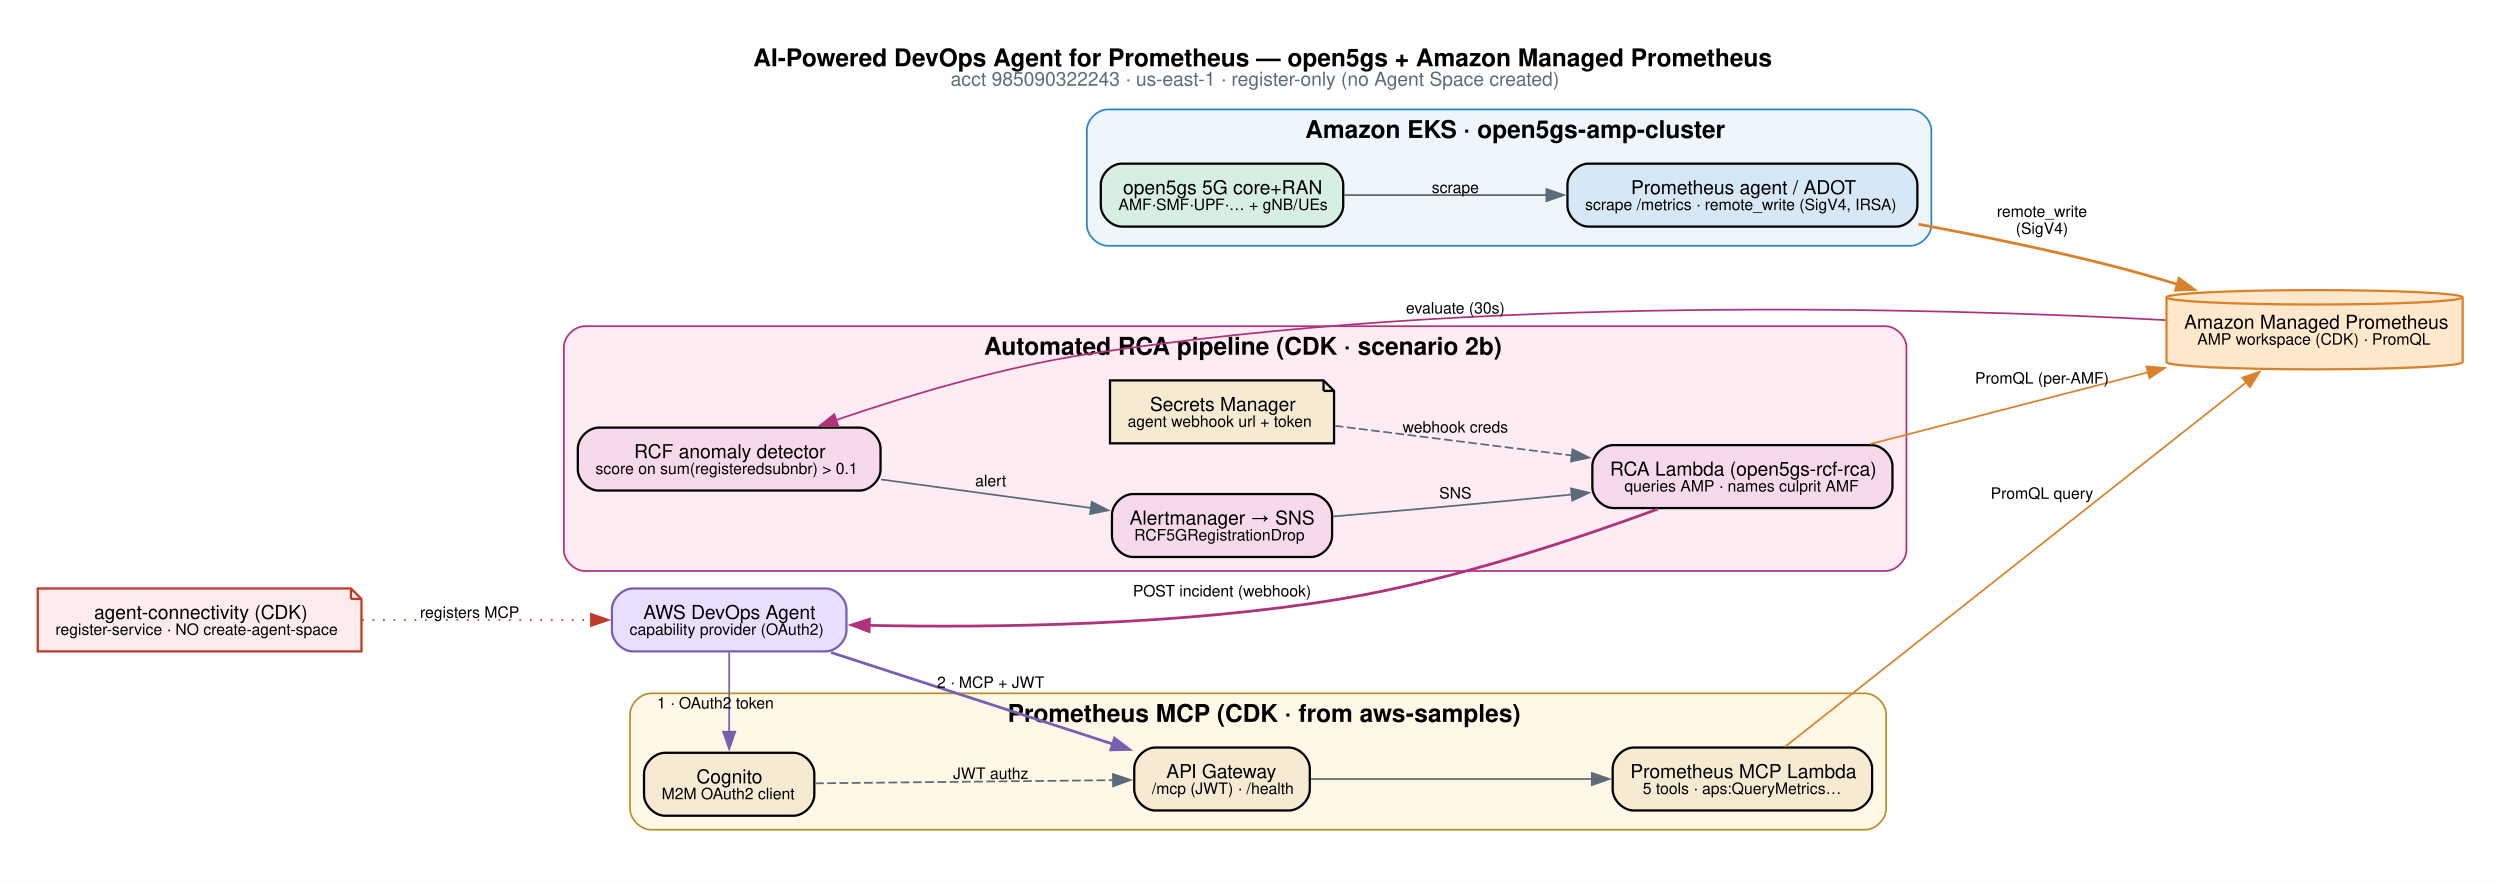
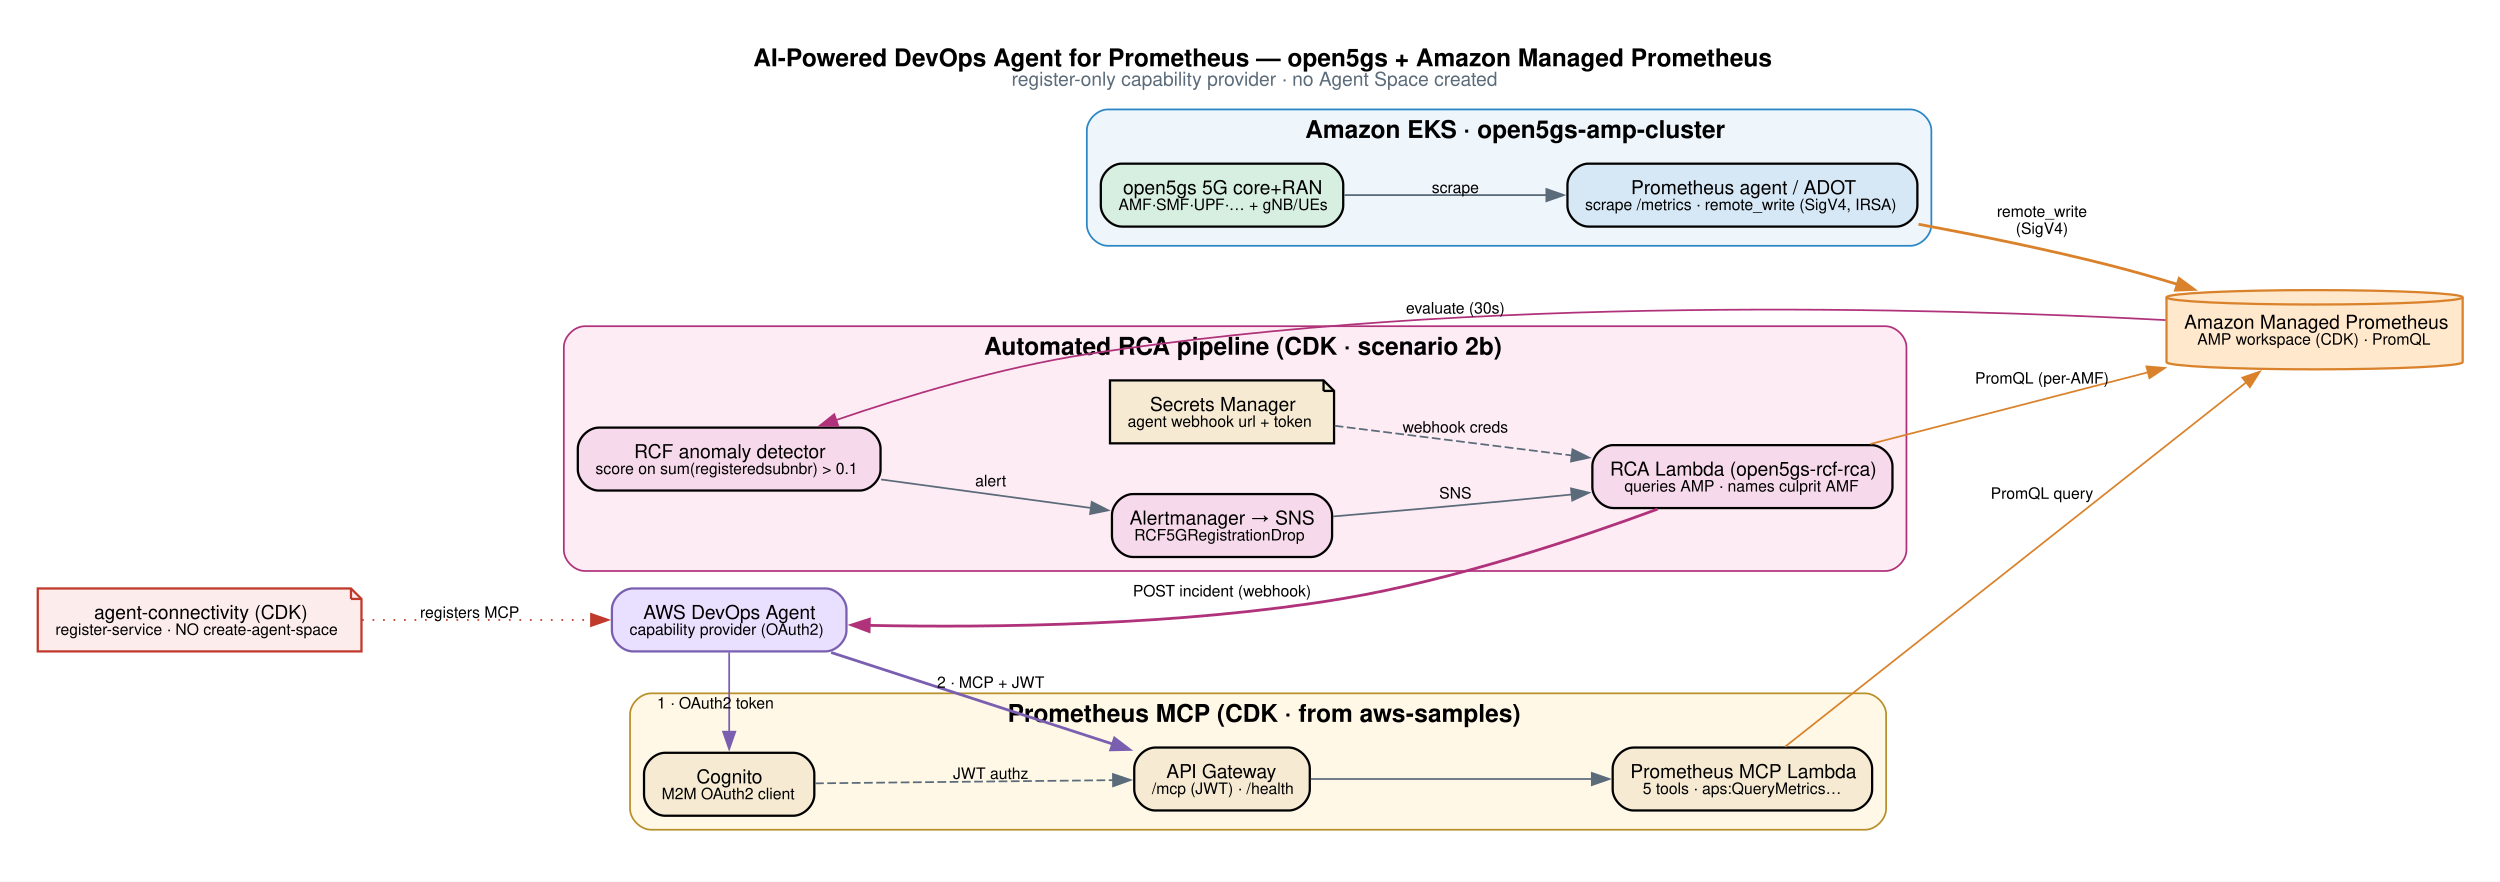
<svg xmlns="http://www.w3.org/2000/svg" width="1430pt" height="504pt" viewBox="0.00 0.00 1430.00 504.00">
  <g id="graph0" class="graph" transform="scale(1 1) rotate(0) translate(21.6 482.6)">
    <polygon fill="white" stroke="none" points="-21.6,21.6 -21.6,-482.6 1408.65,-482.6 1408.65,21.6 -21.6,21.6" />
    <text xml:space="preserve" text-anchor="start" x="409.27" y="-444.7" font-family="Helvetica,sans-Serif" font-weight="bold" font-size="14.00">AI-Powered DevOps Agent for Prometheus — open5gs + Amazon Managed Prometheus</text>
-     <text xml:space="preserve" text-anchor="start" x="522.15" y="-433.55" font-family="Helvetica,sans-Serif" font-size="11.00" fill="#5b6b7a">acct 985090322243 · us-east-1 · register-only (no Agent Space created)</text>
+     <text xml:space="preserve" text-anchor="start" x="557.02" y="-433.55" font-family="Helvetica,sans-Serif" font-size="11.00" fill="#5b6b7a">register-only capability provider · no Agent Space created</text>
    <g id="clust1" class="cluster">
      <path fill="#eef5fb" stroke="#2b86c5" d="M612.07,-342C612.07,-342 1071.14,-342 1071.14,-342 1077.14,-342 1083.14,-348 1083.14,-354 1083.14,-354 1083.14,-408 1083.14,-408 1083.14,-414 1077.14,-420 1071.14,-420 1071.14,-420 612.07,-420 612.07,-420 606.07,-420 600.07,-414 600.07,-408 600.07,-408 600.07,-354 600.07,-354 600.07,-348 606.07,-342 612.07,-342" />
      <text xml:space="preserve" text-anchor="start" x="724.98" y="-403.7" font-family="Helvetica,sans-Serif" font-weight="bold" font-size="14.00">Amazon EKS · open5gs-amp-cluster</text>
    </g>
    <g id="clust2" class="cluster">
      <path fill="#fff8e6" stroke="#b8902a" d="M350.78,-8C350.78,-8 1045.26,-8 1045.26,-8 1051.26,-8 1057.26,-14 1057.26,-20 1057.26,-20 1057.26,-74 1057.26,-74 1057.26,-80 1051.26,-86 1045.26,-86 1045.26,-86 350.78,-86 350.78,-86 344.78,-86 338.78,-80 338.78,-74 338.78,-74 338.78,-20 338.78,-20 338.78,-14 344.78,-8 350.78,-8" />
      <text xml:space="preserve" text-anchor="start" x="554.77" y="-69.7" font-family="Helvetica,sans-Serif" font-weight="bold" font-size="14.00">Prometheus MCP (CDK · from aws-samples)</text>
    </g>
    <g id="clust3" class="cluster">
      <path fill="#fdecf4" stroke="#b0327a" d="M312.91,-156C312.91,-156 1056.89,-156 1056.89,-156 1062.89,-156 1068.89,-162 1068.89,-168 1068.89,-168 1068.89,-284 1068.89,-284 1068.89,-290 1062.89,-296 1056.89,-296 1056.89,-296 312.91,-296 312.91,-296 306.91,-296 300.91,-290 300.91,-284 300.91,-284 300.91,-168 300.91,-168 300.91,-162 306.91,-156 312.91,-156" />
      <text xml:space="preserve" text-anchor="start" x="541.27" y="-279.7" font-family="Helvetica,sans-Serif" font-weight="bold" font-size="14.00">Automated RCA pipeline (CDK · scenario 2b)</text>
    </g>
    <g id="node1" class="node">
      <path fill="#d6efe0" stroke="black" stroke-width="1.3" d="M734.73,-389C734.73,-389 620.07,-389 620.07,-389 614.07,-389 608.07,-383 608.07,-377 608.07,-377 608.07,-365 608.07,-365 608.07,-359 614.07,-353 620.07,-353 620.07,-353 734.73,-353 734.73,-353 740.73,-353 746.73,-359 746.73,-365 746.73,-365 746.73,-377 746.73,-377 746.73,-383 740.73,-389 734.73,-389" />
      <text xml:space="preserve" text-anchor="start" x="620.77" y="-371.55" font-family="Helvetica,sans-Serif" font-size="11.00">open5gs 5G core+RAN</text>
      <text xml:space="preserve" text-anchor="start" x="618.15" y="-362.45" font-family="Helvetica,sans-Serif" font-size="9.00">AMF·SMF·UPF·… + gNB/UEs</text>
    </g>
    <g id="node2" class="node">
      <path fill="#d6e7f5" stroke="black" stroke-width="1.3" d="M1063.14,-389C1063.14,-389 886.98,-389 886.98,-389 880.98,-389 874.98,-383 874.98,-377 874.98,-377 874.98,-365 874.98,-365 874.98,-359 880.98,-353 886.98,-353 886.98,-353 1063.14,-353 1063.14,-353 1069.14,-353 1075.14,-359 1075.14,-365 1075.14,-365 1075.14,-377 1075.14,-377 1075.14,-383 1069.14,-389 1063.14,-389" />
      <text xml:space="preserve" text-anchor="start" x="911.31" y="-371.55" font-family="Helvetica,sans-Serif" font-size="11.00">Prometheus agent / ADOT</text>
      <text xml:space="preserve" text-anchor="start" x="885.06" y="-362.45" font-family="Helvetica,sans-Serif" font-size="9.00">scrape /metrics · remote_write (SigV4, IRSA)</text>
    </g>
    <g id="edge1" class="edge">
      <path fill="none" stroke="#5b6b7a" d="M747.35,-371C781.75,-371 824.21,-371 863.04,-371" />
      <polygon fill="#5b6b7a" stroke="#5b6b7a" points="862.92,-374.5 872.92,-371 862.92,-367.5 862.92,-374.5" />
      <text xml:space="preserve" text-anchor="middle" x="810.85" y="-372.2" font-family="Helvetica,sans-Serif" font-size="9.00">scrape</text>
    </g>
    <g id="node3" class="node">
      <path fill="#ffe8cc" stroke="#d9822b" stroke-width="1.3" d="M1387.05,-312.54C1387.05,-314.81 1349.08,-316.66 1302.34,-316.66 1255.61,-316.66 1217.64,-314.81 1217.64,-312.54 1217.64,-312.54 1217.64,-275.46 1217.64,-275.46 1217.64,-273.19 1255.61,-271.34 1302.34,-271.34 1349.08,-271.34 1387.05,-273.19 1387.05,-275.46 1387.05,-275.46 1387.05,-312.54 1387.05,-312.54" />
      <path fill="none" stroke="#d9822b" stroke-width="1.3" d="M1387.05,-312.54C1387.05,-310.27 1349.08,-308.42 1302.34,-308.42 1255.61,-308.42 1217.64,-310.27 1217.64,-312.54" />
      <text xml:space="preserve" text-anchor="start" x="1227.72" y="-294.55" font-family="Helvetica,sans-Serif" font-size="11.00">Amazon Managed Prometheus</text>
      <text xml:space="preserve" text-anchor="start" x="1235.22" y="-285.45" font-family="Helvetica,sans-Serif" font-size="9.00">AMP workspace (CDK) · PromQL</text>
    </g>
    <g id="edge2" class="edge">
      <path fill="none" stroke="#d9822b" stroke-width="1.6" d="M1075.79,-354.34C1110.44,-347.9 1149.43,-339.92 1184.64,-331 1197.42,-327.76 1210.85,-323.92 1223.88,-319.96" />
      <polygon fill="#d9822b" stroke="#d9822b" stroke-width="1.6" points="1224.86,-323.32 1233.38,-317.02 1222.79,-316.63 1224.86,-323.32" />
      <text xml:space="preserve" text-anchor="middle" x="1146.39" y="-358.56" font-family="Helvetica,sans-Serif" font-size="9.00">remote_write</text>
      <text xml:space="preserve" text-anchor="middle" x="1146.39" y="-348.81" font-family="Helvetica,sans-Serif" font-size="9.00">(SigV4)</text>
    </g>
    <g id="node9" class="node">
      <path fill="#f6d9ea" stroke="black" stroke-width="1.3" d="M470.07,-238C470.07,-238 320.91,-238 320.91,-238 314.91,-238 308.91,-232 308.91,-226 308.91,-226 308.91,-214 308.91,-214 308.91,-208 314.91,-202 320.91,-202 320.91,-202 470.07,-202 470.07,-202 476.07,-202 482.07,-208 482.07,-214 482.07,-214 482.07,-226 482.07,-226 482.07,-232 476.07,-238 470.07,-238" />
      <text xml:space="preserve" text-anchor="start" x="341.11" y="-220.55" font-family="Helvetica,sans-Serif" font-size="11.00">RCF anomaly detector</text>
      <text xml:space="preserve" text-anchor="start" x="318.99" y="-211.45" font-family="Helvetica,sans-Serif" font-size="9.00">score on sum(registeredsubnbr) &gt; 0.1</text>
    </g>
    <g id="edge12" class="edge">
      <path fill="none" stroke="#b0327a" d="M1217.06,-299.51C1084.74,-306.54 820.6,-314.07 600.07,-280 550.7,-272.37 496.53,-256 456.48,-242.28" />
      <polygon fill="#b0327a" stroke="#b0327a" points="457.87,-239.05 447.27,-239.08 455.57,-245.66 457.87,-239.05" />
      <text xml:space="preserve" text-anchor="middle" x="810.85" y="-303.3" font-family="Helvetica,sans-Serif" font-size="9.00">evaluate (30s)</text>
    </g>
    <g id="node4" class="node">
      <path fill="#f6ebd2" stroke="black" stroke-width="1.3" d="M432.19,-52C432.19,-52 358.78,-52 358.78,-52 352.78,-52 346.78,-46 346.78,-40 346.78,-40 346.78,-28 346.78,-28 346.78,-22 352.78,-16 358.78,-16 358.78,-16 432.19,-16 432.19,-16 438.19,-16 444.19,-22 444.19,-28 444.19,-28 444.19,-40 444.19,-40 444.19,-46 438.19,-52 432.19,-52" />
      <text xml:space="preserve" text-anchor="start" x="376.74" y="-34.55" font-family="Helvetica,sans-Serif" font-size="11.00">Cognito</text>
      <text xml:space="preserve" text-anchor="start" x="356.86" y="-25.45" font-family="Helvetica,sans-Serif" font-size="9.00">M2M OAuth2 client</text>
    </g>
    <g id="node5" class="node">
      <path fill="#f6ebd2" stroke="black" stroke-width="1.3" d="M715.6,-55C715.6,-55 639.19,-55 639.19,-55 633.19,-55 627.19,-49 627.19,-43 627.19,-43 627.19,-31 627.19,-31 627.19,-25 633.19,-19 639.19,-19 639.19,-19 715.6,-19 715.6,-19 721.6,-19 727.6,-25 727.6,-31 727.6,-31 727.6,-43 727.6,-43 727.6,-49 721.6,-55 715.6,-55" />
      <text xml:space="preserve" text-anchor="start" x="645.52" y="-37.55" font-family="Helvetica,sans-Serif" font-size="11.00">API Gateway</text>
      <text xml:space="preserve" text-anchor="start" x="637.27" y="-28.45" font-family="Helvetica,sans-Serif" font-size="9.00">/mcp (JWT) · /health</text>
    </g>
    <g id="edge4" class="edge">
      <path fill="none" stroke="#5b6b7a" stroke-dasharray="5,2" d="M444.61,-34.52C491.84,-35.02 564.05,-35.8 615.3,-36.35" />
      <polygon fill="#5b6b7a" stroke="#5b6b7a" points="615.01,-39.84 625.04,-36.45 615.08,-32.84 615.01,-39.84" />
      <text xml:space="preserve" text-anchor="middle" x="545.07" y="-37.06" font-family="Helvetica,sans-Serif" font-size="9.00">JWT authz</text>
    </g>
    <g id="node6" class="node">
      <path fill="#f6ebd2" stroke="black" stroke-width="1.3" d="M1037.26,-55C1037.26,-55 912.85,-55 912.85,-55 906.85,-55 900.85,-49 900.85,-43 900.85,-43 900.85,-31 900.85,-31 900.85,-25 906.85,-19 912.85,-19 912.85,-19 1037.26,-19 1037.26,-19 1043.26,-19 1049.26,-25 1049.26,-31 1049.26,-31 1049.26,-43 1049.26,-43 1049.26,-49 1043.26,-55 1037.26,-55" />
      <text xml:space="preserve" text-anchor="start" x="910.93" y="-37.55" font-family="Helvetica,sans-Serif" font-size="11.00">Prometheus MCP Lambda</text>
      <text xml:space="preserve" text-anchor="start" x="918.06" y="-28.45" font-family="Helvetica,sans-Serif" font-size="9.00">5 tools · aps:QueryMetrics…</text>
    </g>
    <g id="edge3" class="edge">
      <path fill="none" stroke="#5b6b7a" d="M728.22,-37C772.15,-37 837.09,-37 889.19,-37" />
      <polygon fill="#5b6b7a" stroke="#5b6b7a" points="888.93,-40.5 898.93,-37 888.93,-33.5 888.93,-40.5" />
    </g>
    <g id="edge5" class="edge">
      <path fill="none" stroke="#d9822b" d="M999.45,-55.48C1055.08,-99.43 1195.66,-210.5 1263.53,-264.12" />
      <polygon fill="#d9822b" stroke="#d9822b" points="1261.01,-266.59 1271.03,-270.05 1265.35,-261.1 1261.01,-266.59" />
      <text xml:space="preserve" text-anchor="middle" x="1146.39" y="-197.28" font-family="Helvetica,sans-Serif" font-size="9.00">PromQL query</text>
    </g>
    <g id="node7" class="node">
      <path fill="#e9e0ff" stroke="#7a5fb0" stroke-width="1.3" d="M450.57,-146C450.57,-146 340.41,-146 340.41,-146 334.41,-146 328.41,-140 328.41,-134 328.41,-134 328.41,-122 328.41,-122 328.41,-116 334.41,-110 340.41,-110 340.41,-110 450.57,-110 450.57,-110 456.57,-110 462.57,-116 462.57,-122 462.57,-122 462.57,-134 462.57,-134 462.57,-140 456.57,-146 450.57,-146" />
      <text xml:space="preserve" text-anchor="start" x="346.36" y="-128.55" font-family="Helvetica,sans-Serif" font-size="11.00">AWS DevOps Agent</text>
      <text xml:space="preserve" text-anchor="start" x="338.49" y="-119.45" font-family="Helvetica,sans-Serif" font-size="9.00">capability provider (OAuth2)</text>
    </g>
    <g id="edge6" class="edge">
      <path fill="none" stroke="#7a5fb0" d="M395.49,-109.47C395.49,-96.47 395.49,-78.82 395.49,-63.86" />
      <polygon fill="#7a5fb0" stroke="#7a5fb0" points="398.99,-64.08 395.49,-54.08 391.99,-64.08 398.99,-64.08" />
      <text xml:space="preserve" text-anchor="middle" x="387.61" y="-77.33" font-family="Helvetica,sans-Serif" font-size="9.00">1 · OAuth2 token</text>
    </g>
    <g id="edge7" class="edge">
      <path fill="none" stroke="#7a5fb0" stroke-width="1.6" d="M453.81,-109.37C500.7,-94.12 566.87,-72.61 614.86,-57.01" />
      <polygon fill="#7a5fb0" stroke="#7a5fb0" stroke-width="1.6" points="615.92,-60.34 624.35,-53.92 613.76,-53.69 615.92,-60.34" />
      <text xml:space="preserve" text-anchor="middle" x="545.07" y="-89.15" font-family="Helvetica,sans-Serif" font-size="9.00">2 · MCP + JWT</text>
    </g>
    <g id="node8" class="node">
      <polygon fill="#fdecec" stroke="#c0392b" stroke-width="1.3" points="179.16,-146 0,-146 0,-110 185.16,-110 185.16,-140 179.16,-146" />
      <polyline fill="none" stroke="#c0392b" stroke-width="1.3" points="179.16,-146 179.16,-140" />
      <polyline fill="none" stroke="#c0392b" stroke-width="1.3" points="185.16,-140 179.16,-140" />
      <text xml:space="preserve" text-anchor="start" x="32.2" y="-128.55" font-family="Helvetica,sans-Serif" font-size="11.00">agent-connectivity (CDK)</text>
      <text xml:space="preserve" text-anchor="start" x="10.08" y="-119.45" font-family="Helvetica,sans-Serif" font-size="9.00">register-service · NO create-agent-space</text>
    </g>
    <g id="edge8" class="edge">
      <path fill="none" stroke="#c0392b" stroke-dasharray="1,5" d="M185.5,-128C227.43,-128 276.55,-128 316.63,-128" />
      <polygon fill="#c0392b" stroke="#c0392b" points="316.44,-131.5 326.44,-128 316.44,-124.5 316.44,-131.5" />
      <text xml:space="preserve" text-anchor="middle" x="247.03" y="-129.2" font-family="Helvetica,sans-Serif" font-size="9.00">registers MCP</text>
    </g>
    <g id="node10" class="node">
      <path fill="#f6d9ea" stroke="black" stroke-width="1.3" d="M728.35,-200C728.35,-200 626.44,-200 626.44,-200 620.44,-200 614.44,-194 614.44,-188 614.44,-188 614.44,-176 614.44,-176 614.44,-170 620.44,-164 626.44,-164 626.44,-164 728.35,-164 728.35,-164 734.35,-164 740.35,-170 740.35,-176 740.35,-176 740.35,-188 740.35,-188 740.35,-194 734.35,-200 728.35,-200" />
      <text xml:space="preserve" text-anchor="start" x="624.52" y="-182.55" font-family="Helvetica,sans-Serif" font-size="11.00">Alertmanager → SNS</text>
      <text xml:space="preserve" text-anchor="start" x="627.15" y="-173.45" font-family="Helvetica,sans-Serif" font-size="9.00">RCF5GRegistrationDrop</text>
    </g>
    <g id="edge9" class="edge">
      <path fill="none" stroke="#5b6b7a" d="M482.37,-208.34C520.82,-203.12 565.71,-197.03 602.61,-192.02" />
      <polygon fill="#5b6b7a" stroke="#5b6b7a" points="602.86,-195.52 612.3,-190.7 601.92,-188.58 602.86,-195.52" />
      <text xml:space="preserve" text-anchor="middle" x="545.07" y="-204.48" font-family="Helvetica,sans-Serif" font-size="9.00">alert</text>
    </g>
    <g id="node11" class="node">
      <path fill="#f6d9ea" stroke="black" stroke-width="1.3" d="M1048.89,-228C1048.89,-228 901.23,-228 901.23,-228 895.23,-228 889.23,-222 889.23,-216 889.23,-216 889.23,-204 889.23,-204 889.23,-198 895.23,-192 901.23,-192 901.23,-192 1048.89,-192 1048.89,-192 1054.89,-192 1060.89,-198 1060.89,-204 1060.89,-204 1060.89,-216 1060.89,-216 1060.89,-222 1054.89,-228 1048.89,-228" />
      <text xml:space="preserve" text-anchor="start" x="899.31" y="-210.55" font-family="Helvetica,sans-Serif" font-size="11.00">RCA Lambda (open5gs-rcf-rca)</text>
      <text xml:space="preserve" text-anchor="start" x="907.56" y="-201.45" font-family="Helvetica,sans-Serif" font-size="9.00">queries AMP · names culprit AMF</text>
    </g>
    <g id="edge10" class="edge">
      <path fill="none" stroke="#5b6b7a" d="M740.95,-187.2C771.44,-189.8 808.64,-193.06 841.98,-196.25 853.46,-197.35 865.49,-198.54 877.43,-199.75" />
      <polygon fill="#5b6b7a" stroke="#5b6b7a" points="877.01,-203.23 887.32,-200.76 877.72,-196.26 877.01,-203.23" />
      <text xml:space="preserve" text-anchor="middle" x="810.85" y="-197.45" font-family="Helvetica,sans-Serif" font-size="9.00">SNS</text>
    </g>
    <g id="edge13" class="edge">
      <path fill="none" stroke="#d9822b" d="M1048.25,-228.64C1095.07,-240.73 1156.55,-256.61 1207.2,-269.69" />
      <polygon fill="#d9822b" stroke="#d9822b" points="1206.14,-273.03 1216.69,-272.14 1207.89,-266.25 1206.14,-273.03" />
      <text xml:space="preserve" text-anchor="middle" x="1146.39" y="-263.19" font-family="Helvetica,sans-Serif" font-size="9.00">PromQL (per-AMF)</text>
    </g>
    <g id="edge14" class="edge">
      <path fill="none" stroke="#b0327a" stroke-width="1.6" d="M926.61,-191.43C881.22,-174.63 810.45,-150.95 746.73,-140.25 654.42,-124.75 546.56,-123.46 475.19,-124.89" />
      <polygon fill="#b0327a" stroke="#b0327a" stroke-width="1.6" points="475.52,-121.38 465.6,-125.11 475.68,-128.38 475.52,-121.38" />
      <text xml:space="preserve" text-anchor="middle" x="677.4" y="-141.45" font-family="Helvetica,sans-Serif" font-size="9.00">POST incident (webhook)</text>
    </g>
    <g id="node12" class="node">
      <polygon fill="#f6ebd2" stroke="black" stroke-width="1.3" points="735.48,-265 613.32,-265 613.32,-229 741.48,-229 741.48,-259 735.48,-265" />
      <polyline fill="none" stroke="black" stroke-width="1.3" points="735.48,-265 735.48,-259" />
      <polyline fill="none" stroke="black" stroke-width="1.3" points="741.48,-259 735.48,-259" />
      <text xml:space="preserve" text-anchor="start" x="636.15" y="-247.55" font-family="Helvetica,sans-Serif" font-size="11.00">Secrets Manager</text>
      <text xml:space="preserve" text-anchor="start" x="623.4" y="-238.45" font-family="Helvetica,sans-Serif" font-size="9.00">agent webhook url + token</text>
    </g>
    <g id="edge11" class="edge">
      <path fill="none" stroke="#5b6b7a" stroke-dasharray="5,2" d="M741.83,-239.06C781.4,-234.11 833.11,-227.64 877.69,-222.06" />
      <polygon fill="#5b6b7a" stroke="#5b6b7a" points="877.87,-225.57 887.36,-220.85 877,-218.62 877.87,-225.57" />
      <text xml:space="preserve" text-anchor="middle" x="810.85" y="-235.18" font-family="Helvetica,sans-Serif" font-size="9.00">webhook creds</text>
    </g>
  </g>
</svg>
